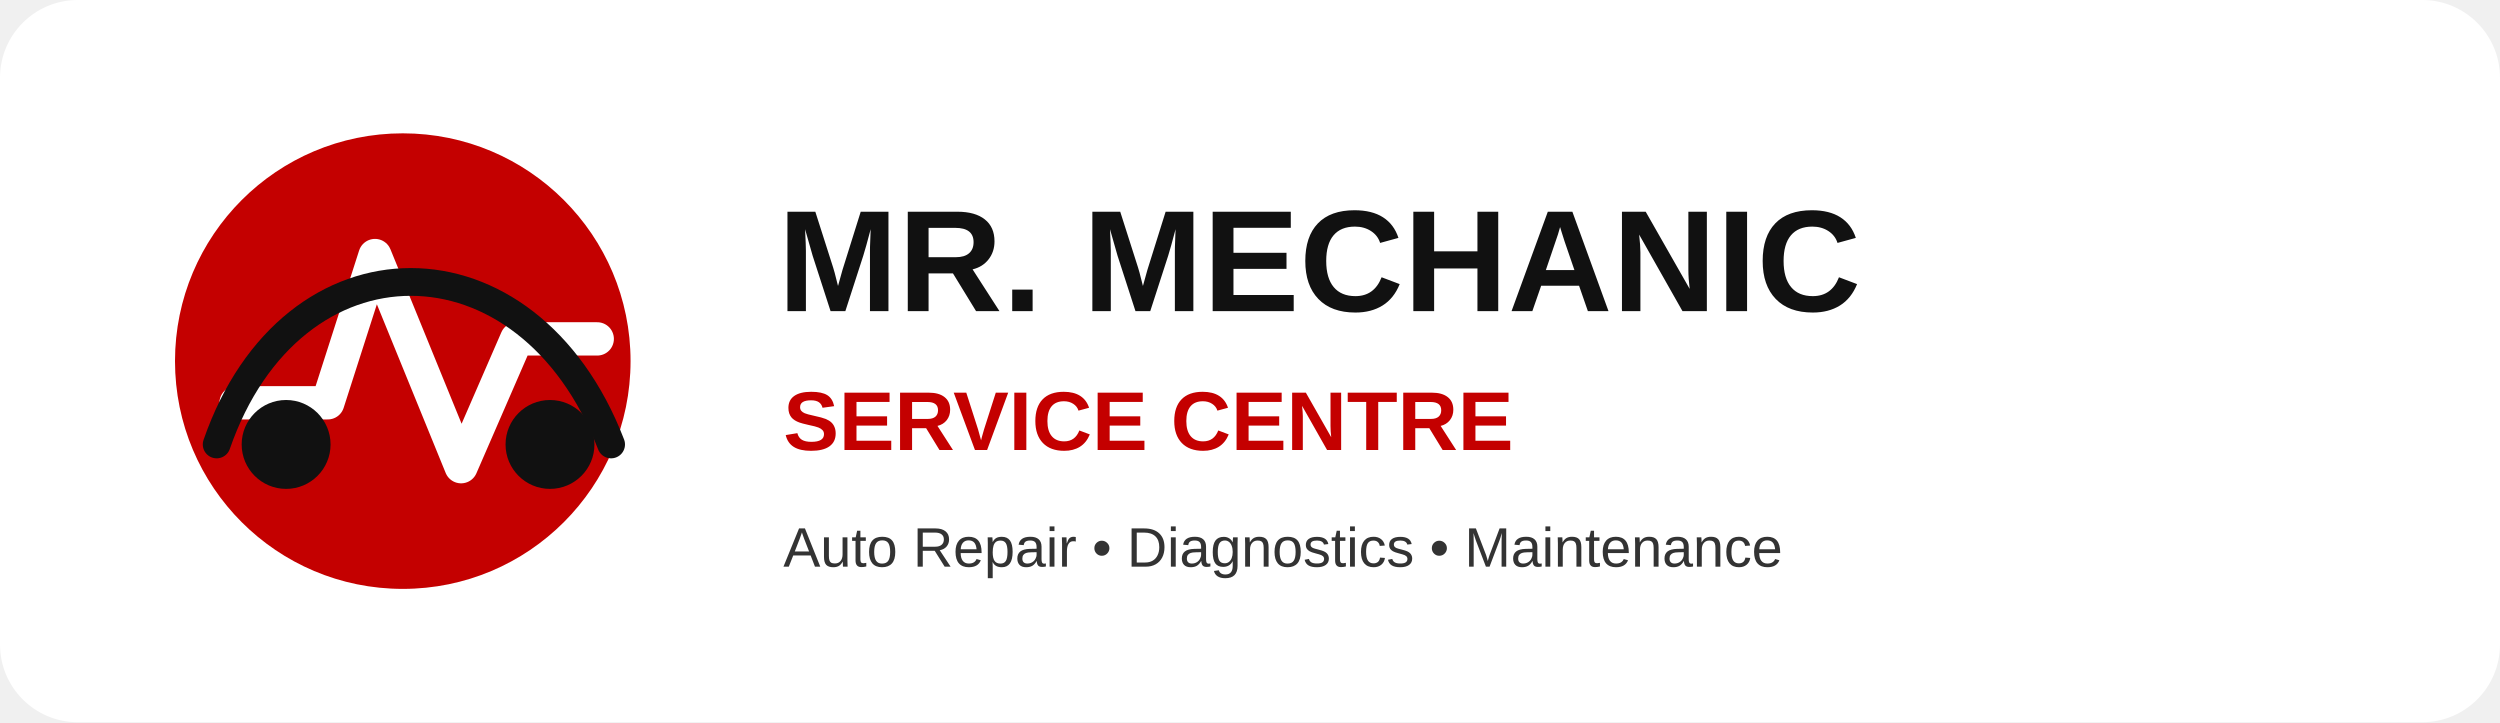
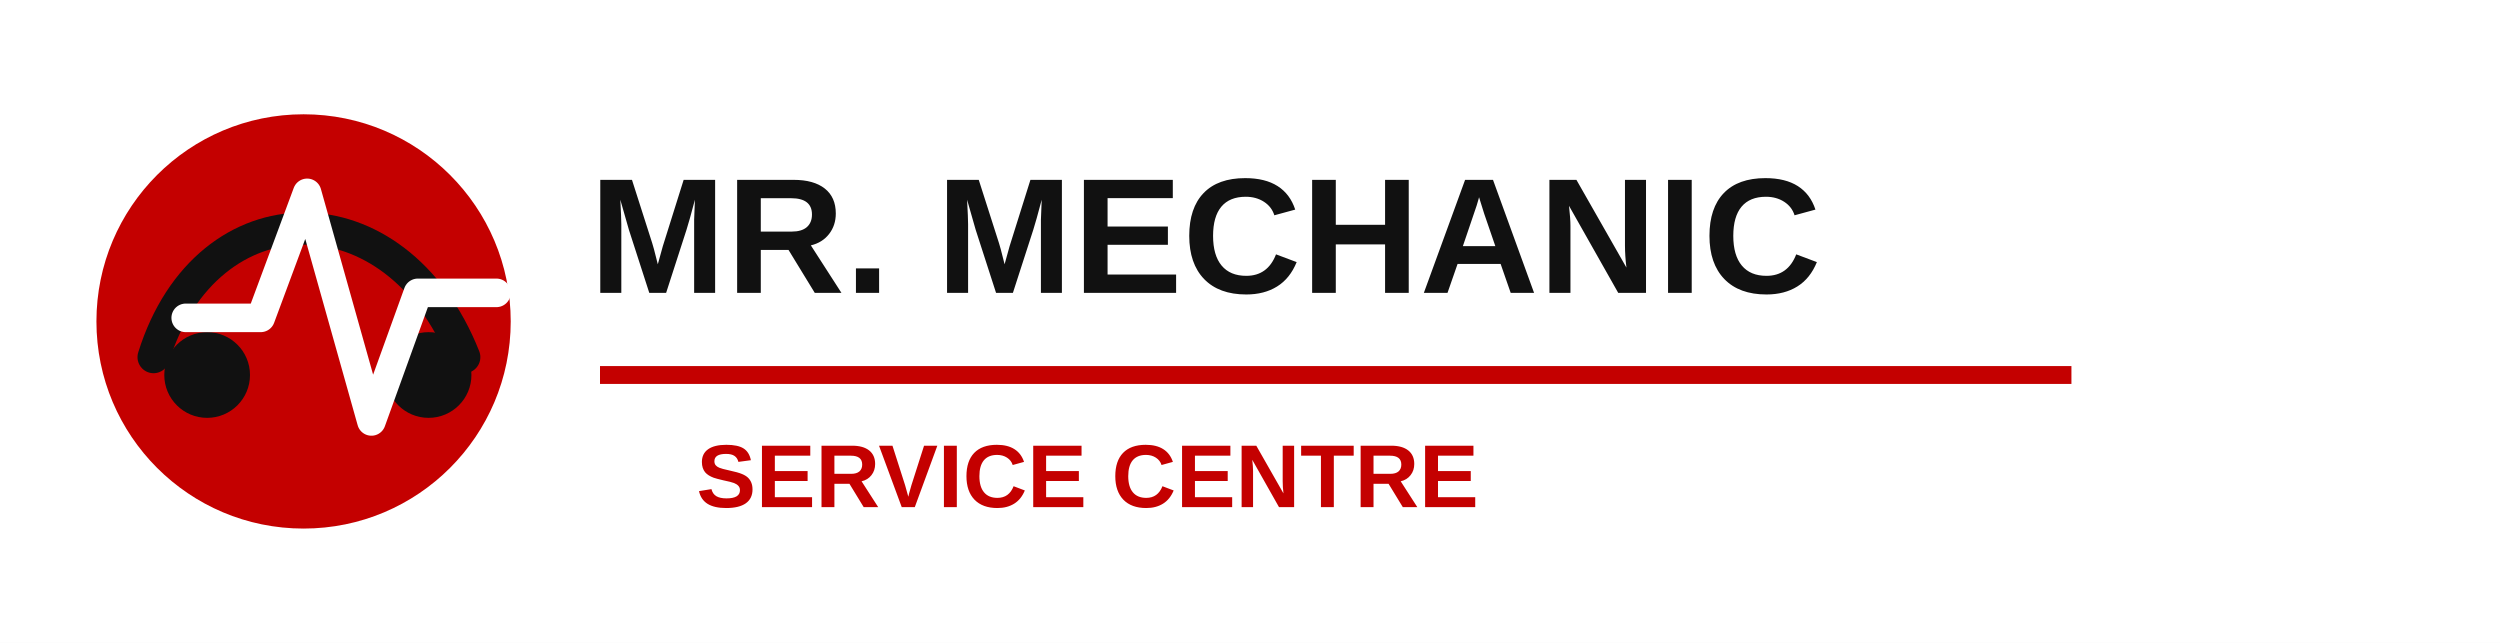
- <svg xmlns="http://www.w3.org/2000/svg" width="900" height="260" viewBox="0 0 900 260">
-   <rect width="900" height="260" rx="28" fill="#ffffff" />
-   <circle cx="145" cy="130" r="82" fill="#c40000" />
-   <path d="M85 145 L118 145 L135 92 L166 168 L186 122 L215 122" fill="none" stroke="#fff" stroke-width="12" stroke-linecap="round" stroke-linejoin="round" />
-   <path d="M78 160 C105 82 190 82 220 160" fill="none" stroke="#111" stroke-width="10" stroke-linecap="round" />
-   <circle cx="103" cy="160" r="16" fill="#111" />
-   <circle cx="198" cy="160" r="16" fill="#111" />
-   <text x="280" y="112" font-family="Arial" font-size="52" font-weight="900" fill="#111">MR. MECHANIC</text>
-   <text x="282" y="162" font-family="Arial" font-size="30" font-weight="700" fill="#c40000">SERVICE CENTRE</text>
-   <text x="282" y="204" font-family="Arial" font-size="20" fill="#333">Auto Repair • Diagnostics • Maintenance</text>
+ <svg xmlns="http://www.w3.org/2000/svg" width="700" height="180" viewBox="0 0 700 180">
+   <rect width="700" height="180" fill="white" />
+   <circle cx="85" cy="90" r="58" fill="#c40000" />
+   <path d="M43 100 C58 52 111 52 130 100" fill="none" stroke="#111" stroke-width="9" stroke-linecap="round" />
+   <circle cx="58" cy="105" r="12" fill="#111" />
+   <circle cx="120" cy="105" r="12" fill="#111" />
+   <path d="M52 89 L73 89 L86 54 L104 118 L117 82 L139 82" fill="none" stroke="#fff" stroke-width="8" stroke-linecap="round" stroke-linejoin="round" />
+   <text x="165" y="82" font-family="Arial" font-size="46" font-weight="900" fill="#111">MR. MECHANIC</text>
+   <line x1="168" y1="105" x2="580" y2="105" stroke="#c40000" stroke-width="5" />
+   <text x="195" y="142" font-family="Arial" font-size="25" font-weight="800" fill="#c40000">SERVICE CENTRE</text>
</svg>
